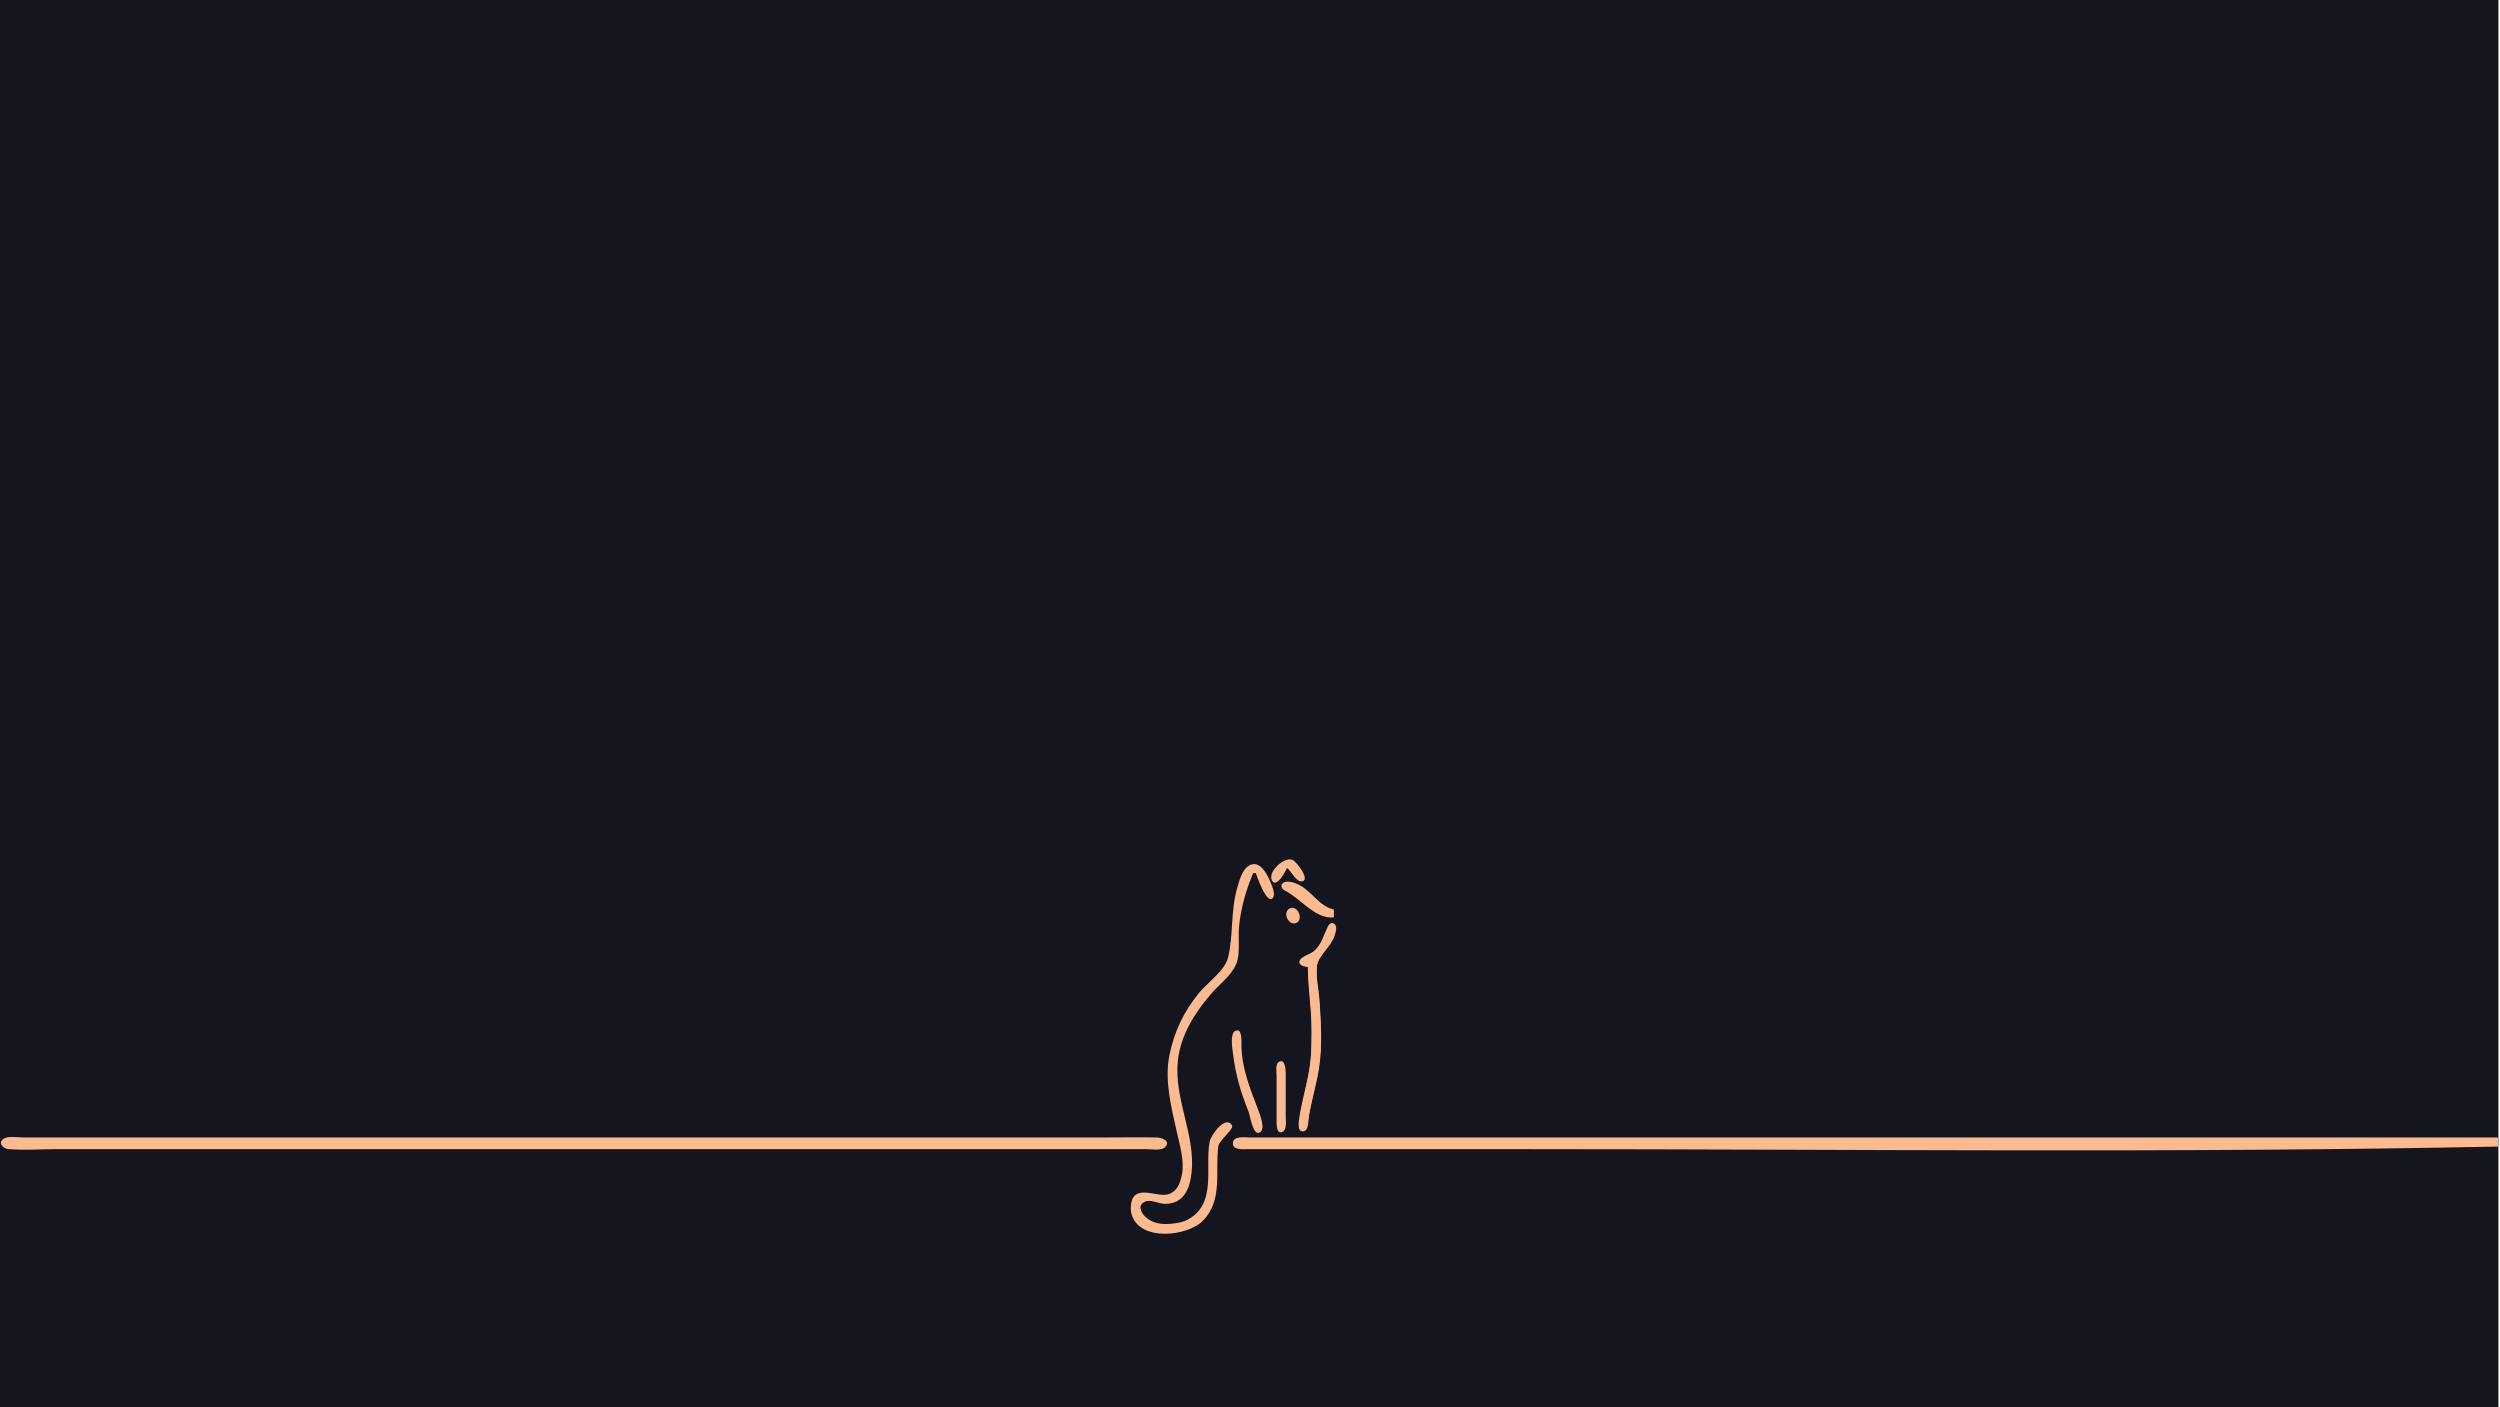
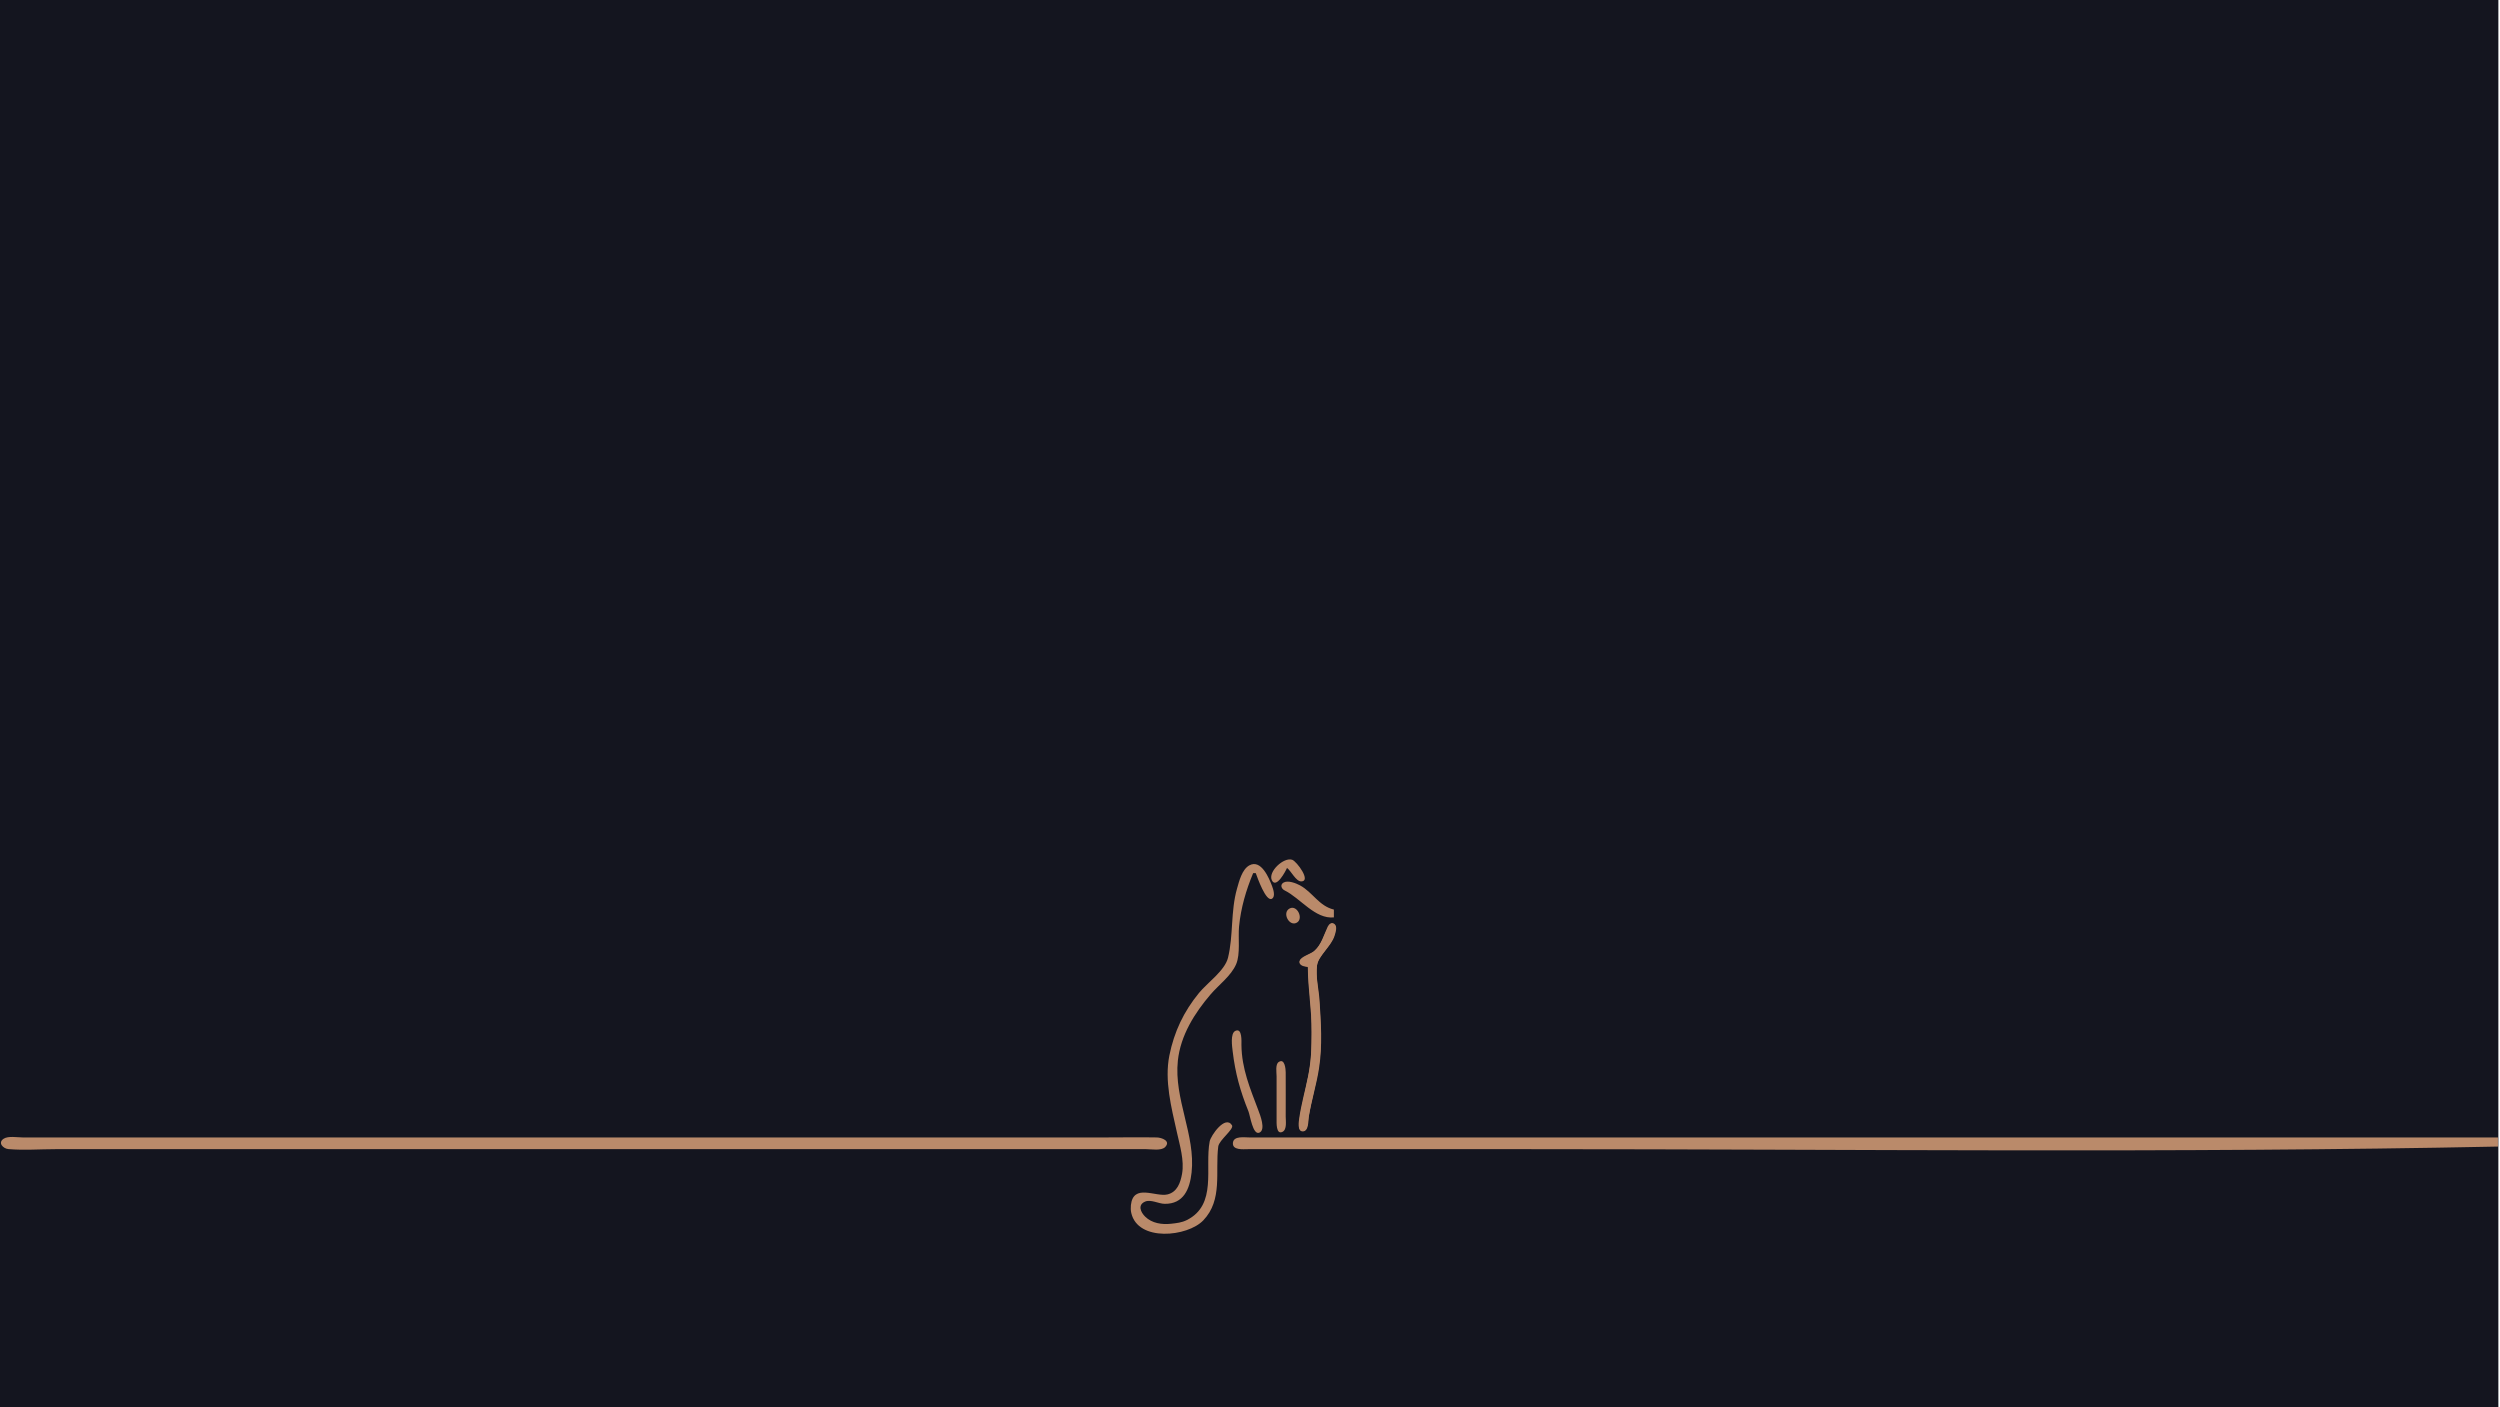
<svg xmlns="http://www.w3.org/2000/svg" version="1.1" id="svg1" width="2560" height="1440" viewBox="0 0 2560 1440">
  <defs id="defs1" />
  <defs id="defs2">
    <style type="text/css" id="style1">
-     .pink-fill { fill: #fbba8f; fill-opacity: 1; }
+     .pink-fill { fill: #ba8a6a; fill-opacity: 1; }
  </style>
  </defs>
  <g id="g1">
    <rect style="fill:rgb(20,21,31);fill-opacity:1" id="rect13" width="2558.331" height="1445.523" x="0" y="0" />
    <g id="g13" transform="translate(-201.3539,712.1446)" class="pink-fill">
      <path style="stroke:none" class="pink-fill" d="m 1519.253,176.598 c 4.217,3.133 9.095,13.819 14.527,13.819 10.614,0 -4.504,-20.473 -9.199,-22.142 -8.508,-3.024 -25.154,12.228 -20.807,21.058 4.42,8.975 14.17,-9.624 15.478,-12.735 m -34.667,5.333 h 2.667 c 1.596,4.385 10.446,29.742 16.549,26.23 3.926,-2.259 1.311,-9.816 0.165,-12.897 -3.077,-8.274 -11.221,-27.845 -23.242,-21.295 -7.569,4.124 -10.536,16.325 -12.7,23.962 -6.584,23.235 -3.6,47.913 -9.195,70.667 -3.248,13.208 -21.212,25.667 -29.678,36 -15.69,19.15 -25.463,39.755 -30.346,64 -5.218,25.909 2.091,53.507 7.679,78.667 2.975,13.397 7.751,28.905 5.28,42.667 -1.621,9.026 -4.945,18.634 -14.953,21.024 -12.042,2.875 -35.011,-11.538 -37.414,10.976 -0.277,2.596 -0.205,5.451 0.38,8 6.829,29.775 57.56,24.442 73.707,7.614 20.178,-21.028 12.092,-49.886 15.348,-75.614 0.858,-6.78 16.635,-17.889 14.036,-21.882 -6.97,-10.705 -21.683,10.792 -22.79,16.548 -5.206,27.067 7.965,65.018 -23.493,80.642 -5.212,2.588 -10.324,3.101 -16,3.733 -9.284,1.033 -19.55,-0.396 -26.523,-7.218 -4.716,-4.614 -8.025,-12.09 -0.08,-15.479 5.814,-2.481 13.758,2.213 19.936,2.298 19.467,0.269 25.737,-15.065 27.613,-31.975 4.247,-38.289 -18.247,-75.455 -14.048,-114.667 2.772,-25.89 17.144,-48.707 33.673,-68 8.265,-9.647 20.846,-18.777 25.976,-30.667 4.551,-10.548 1.896,-27.175 3.012,-38.667 1.855,-19.092 7.126,-37.075 14.44,-54.667 m 82.666,45.333 v -8 c -15.338,-3.677 -21.604,-17.668 -34.667,-24.777 -4.101,-2.232 -12.394,-5.487 -16.903,-2.866 -3.769,2.191 -2.168,6.406 1.102,8.007 16.112,7.889 31.267,29.632 50.468,27.636 m -45.137,-9.218 c -8.498,4.19 -0.498,19.312 7.38,14.489 6.808,-4.168 0.17,-18.211 -7.38,-14.489 m 18.47,59.885 c 0.015,22.262 4,44.355 4,66.667 0,15.53 -0.68,30.061 -3.733,45.333 -2.851,14.256 -6.967,28.259 -9.029,42.667 -0.489,3.416 -2.295,13.819 3.548,13.819 6.306,0 5.543,-11.016 6.219,-15.152 2.712,-16.595 7.848,-32.693 10.429,-49.333 3.607,-23.258 2.048,-47.307 0.447,-70.667 -0.763,-11.139 -4.015,-23.506 -2.504,-34.647 1.385,-10.219 14.755,-19.657 18.037,-30.686 0.967,-3.248 3.139,-9.342 -0.203,-11.937 -2.853,-2.216 -5.661,0.219 -6.88,2.801 -4.271,9.049 -5.99,17.723 -13.785,24.852 -3.392,3.102 -13.6,5.587 -14.878,9.995 -1.485,5.121 4.961,6.032 8.331,6.289 m -74.269,65.568 c -5.352,2.611 -3.243,16.365 -2.684,21.099 2.626,22.244 7.757,40.619 16.147,61.333 1.743,4.304 4.479,24.503 11.107,21.784 7.001,-2.872 0.682,-18.5 -1.055,-23.117 -8.387,-22.305 -16.95,-42.294 -17.242,-66.667 -0.039,-3.284 1.031,-17.996 -6.274,-14.432 m 44.4,31.881 c -3.618,2.439 -2.132,10.86 -2.132,14.551 v 44 c 0,3.188 -0.698,16.332 6.114,12.897 4.679,-2.359 3.219,-11.367 3.219,-15.564 9e-4,-15.11 0.103,-30.224 0,-45.333 -0.022,-3.226 -0.891,-14.805 -7.201,-10.551 M 205.011,453.968 c -6.283,4.228 -0.279,10.091 4.915,10.552 15.741,1.397 32.187,0.078 47.994,0.078 h 180 682.667 204 50.667 c 5.108,0 15.263,1.895 19.189,-2.138 6.215,-6.384 -3.772,-9.767 -8.523,-9.856 -17.32,-0.326 -34.677,-0.006 -52,-0.006 h -205.333 -677.333 -180 -46.667 c -5.401,0 -14.888,-1.783 -19.575,1.37 m 2554.242,7.963 v -9.333 h -992 -232 -54.667 c -4.909,0 -15.927,-1.789 -16.712,5.386 -0.873,7.978 10.525,6.614 15.379,6.614 h 54.667 233.333 c 330.555,0 661.706,4.152 992,-2.667 z" id="path13" />
    </g>
    <path style="stroke-width:0.665" class="pink-fill" d="m 1331.487,1157.029 c -2.465,-2.97 -1.52,-10.485 5.008,-39.853 5.995,-26.97 6.569,-32.013 6.58,-57.819 0.01,-16.688 -0.299,-24.558 -1.425,-36.553 -0.789,-8.407 -1.641,-19.223 -1.893,-24.035 l -0.458,-8.75 -2.913,-0.733 c -3.063,-0.771 -5.546,-2.708 -5.546,-4.326 0,-1.825 3.012,-4.316 8.464,-7.002 8.785,-4.328 11.477,-7.637 17.359,-21.339 4.363,-10.163 6.152,-12.214 9.02,-10.335 2.376,1.557 2.728,3.837 1.367,8.865 -1.571,5.803 -3.191,8.701 -9.845,17.608 -8.084,10.82 -8.633,12.077 -8.954,20.498 -0.174,4.547 0.21,10.955 1.094,18.276 1.735,14.37 1.96,17.285 2.794,36.116 1.196,27.008 -0.276,41.976 -7,71.192 -3.606,15.669 -5.279,24.39 -6,31.279 -0.519,4.958 -2.349,7.931 -4.883,7.931 -1.057,0 -2.303,-0.459 -2.768,-1.019 z" id="path16" />
  </g>
</svg>
